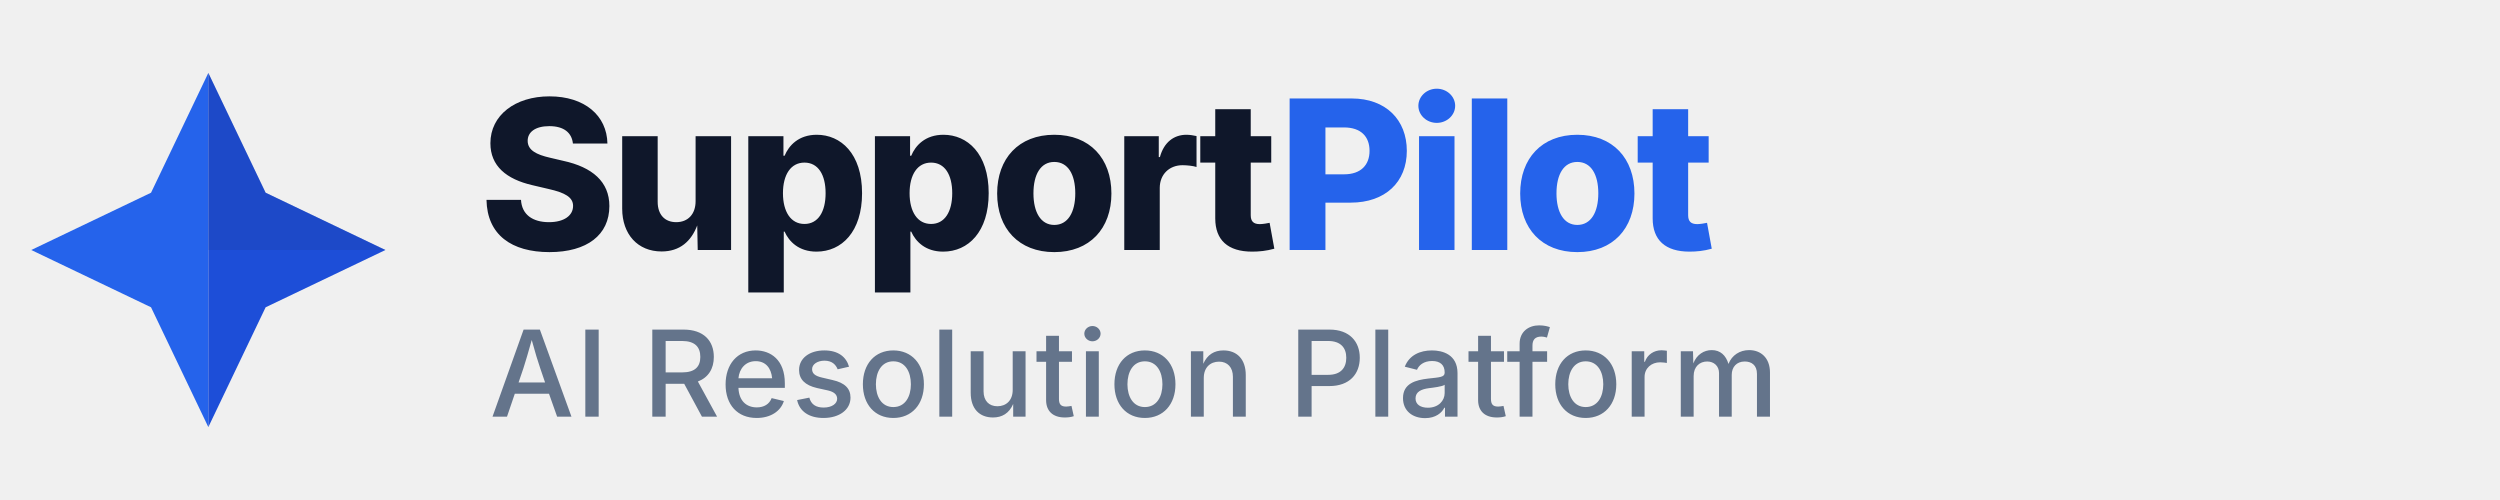
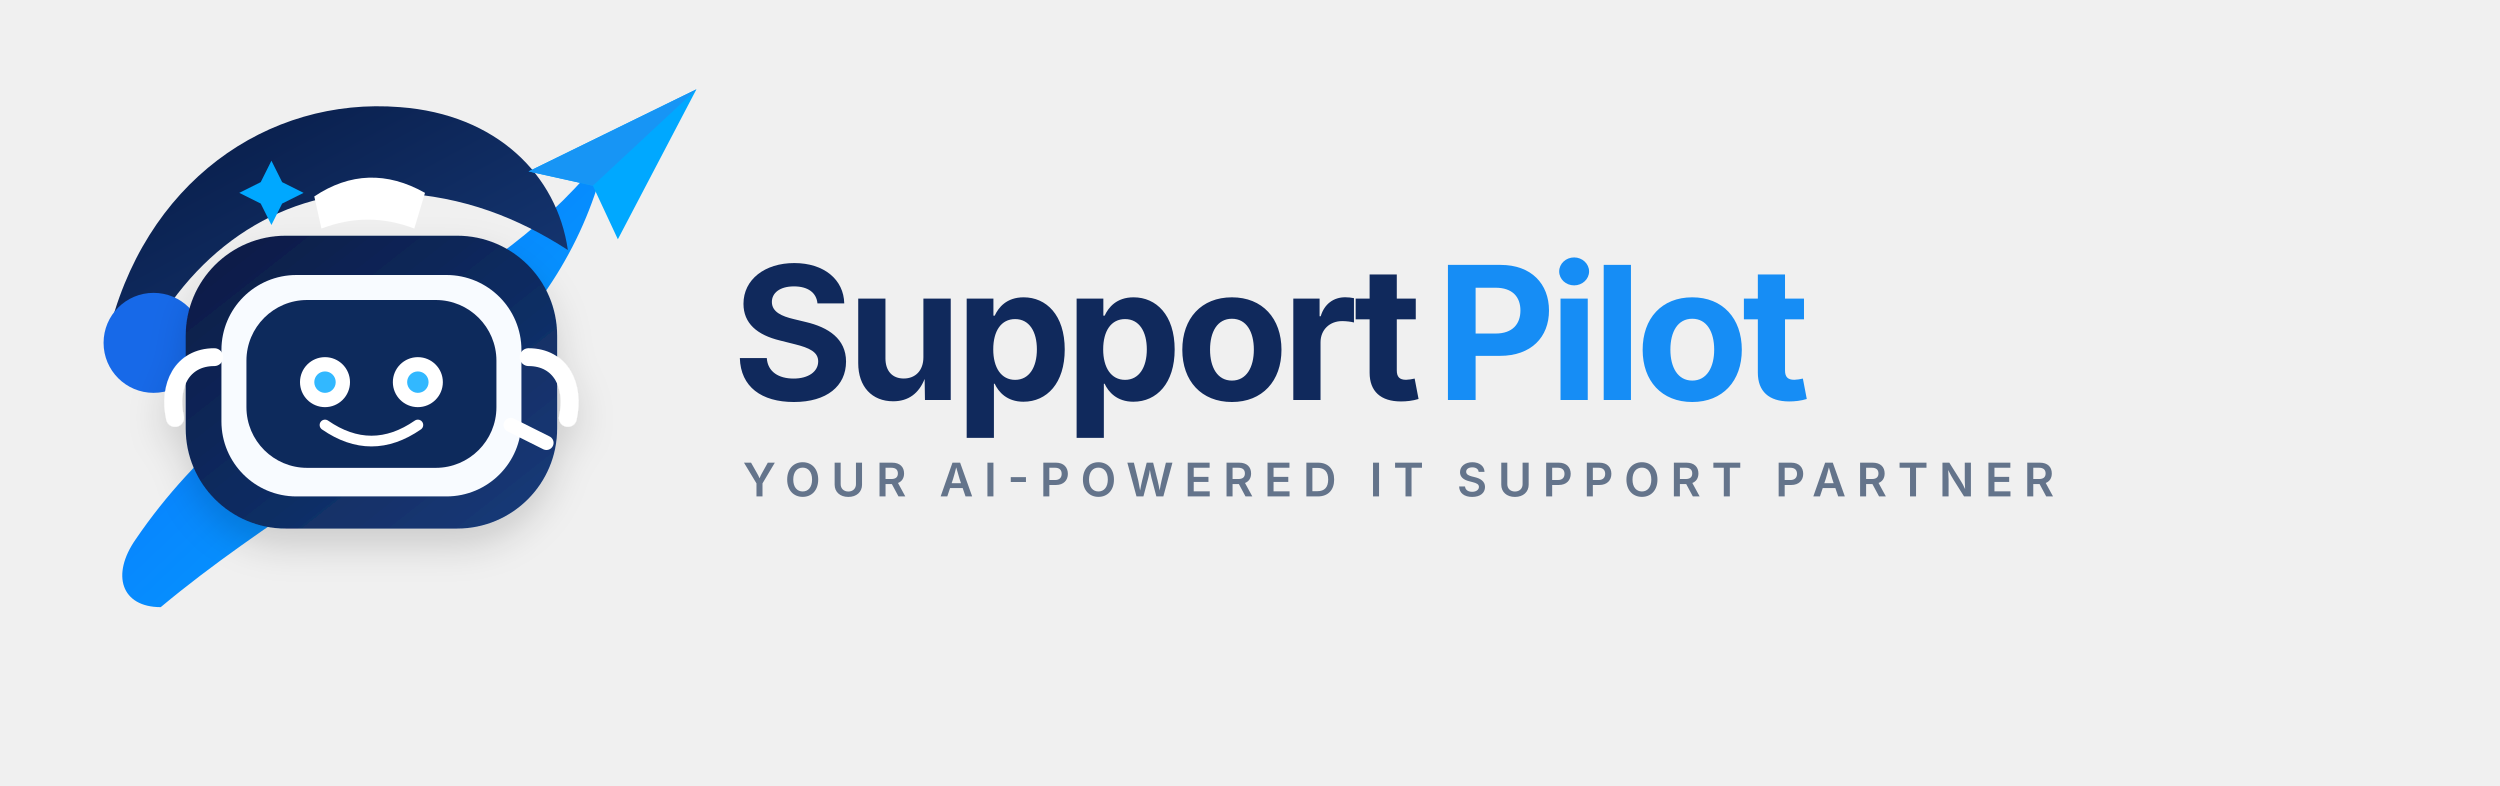
- <svg xmlns="http://www.w3.org/2000/svg" width="240" height="48" viewBox="0 0 240 48" fill="none">
-   <g transform="translate(0, 4) scale(1)">
-     <path d="M20 3L14.5 14.5L3 20L14.5 25.5L20 37V3Z" fill="#2563EB" />
-     <path d="M20 3L25.5 14.5L37 20L25.5 25.5L20 37V3Z" fill="#1D4ED8" />
-     <path d="M20 3L25.5 14.5L37 20H20V3Z" fill="#1E3A8A" fill-opacity="0.2" />
+ <svg xmlns="http://www.w3.org/2000/svg" width="700" height="220" viewBox="0 0 700 220">
+   <defs>
+     <linearGradient id="blueGradient" x1="0" y1="0" x2="1" y2="1">
+       <stop offset="0%" stop-color="#0D6EFD" />
+       <stop offset="100%" stop-color="#00A8FF" />
+     </linearGradient>
+     <linearGradient id="darkGradient" x1="0" y1="0" x2="1" y2="1">
+       <stop offset="0%" stop-color="#071A44" />
+       <stop offset="100%" stop-color="#173B7A" />
+     </linearGradient>
+     <filter id="shadow" x="-30%" y="-30%" width="160%" height="160%">
+       <feDropShadow dx="0" dy="5" stdDeviation="5" flood-opacity="0.15" />
+     </filter>
+   </defs>
+   <path d="       M 45 170       C 75 145, 105 130, 132 105       C 153 86, 165 65, 170 42       C 155 62, 134 77, 108 91       C 79 107, 55 126, 38 151       C 31 161, 34 170, 45 170       Z     " fill="url(#blueGradient)" />
+   <path d="       M 30 95       C 40 51, 75 27, 112 30       C 139 32, 156 49, 159 70       C 145 61, 130 55, 111 54       C 82 52, 57 67, 42 94       C 38 101, 32 102, 30 95       Z     " fill="url(#darkGradient)" />
+   <circle cx="43" cy="96" r="14" fill="#1769E8" />
+   <g filter="url(#shadow)">
+     <rect x="52" y="66" width="104" height="82" rx="28" fill="url(#darkGradient)" />
+     <rect x="62" y="77" width="84" height="62" rx="21" fill="#F8FBFF" />
+     <rect x="69" y="84" width="70" height="47" rx="17" fill="#10295C" />
+     <circle cx="91" cy="107" r="7" fill="#FFFFFF" />
+     <circle cx="117" cy="107" r="7" fill="#FFFFFF" />
+     <circle cx="91" cy="107" r="3" fill="#31B8FF" />
+     <circle cx="117" cy="107" r="3" fill="#31B8FF" />
+     <path d="M 91 119 Q 104 128 117 119" fill="none" stroke="#FFFFFF" stroke-width="3" stroke-linecap="round" />
+     <path d="M 60 100 C 51 100 47 108 49 117" fill="none" stroke="#FFFFFF" stroke-width="5" stroke-linecap="round" />
+     <path d="M 148 100 C 157 100 161 108 159 117" fill="none" stroke="#FFFFFF" stroke-width="5" stroke-linecap="round" />
+     <path d="M 143 119 L 153 124" stroke="#FFFFFF" stroke-width="4" stroke-linecap="round" />
  </g>
-   <text x="46" y="24" font-family="-apple-system, BlinkMacSystemFont, 'Inter', 'Segoe UI', sans-serif" font-size="20" font-weight="800" fill="#0F172A" letter-spacing="-0.03em">Support<tspan fill="#2563EB">Pilot</tspan>
+   <path d="       M 88 55       Q 103 45 119 54       L 116 64       Q 103 59 90 64       Z     " fill="#FFFFFF" />
+   <path d="       M 76 45       L 79 51       L 85 54       L 79 57       L 76 63       L 73 57       L 67 54       L 73 51       Z     " fill="#00A8FF" />
+   <path d="       M 148 48       L 195 25       L 173 67       L 166 52       Z     " fill="#00A8FF" />
+   <path d="       M 148 48       L 166 52       L 195 25       Z     " fill="#1795F5" />
+   <text x="205" y="112" font-family="Inter, Segoe UI, Arial, sans-serif" font-size="52" font-weight="700" letter-spacing="-2" fill="#10295C">
+     Support
  </text>
-   <text x="47" y="40" font-family="-apple-system, BlinkMacSystemFont, 'Inter', 'Segoe UI', sans-serif" font-size="11.5" font-weight="500" fill="#64748B" letter-spacing="0.01em">AI Resolution Platform</text>
+   <text x="402" y="112" font-family="Inter, Segoe UI, Arial, sans-serif" font-size="52" font-weight="700" letter-spacing="-2" fill="#168DF5">
+     Pilot
+   </text>
+   <text x="208" y="139" font-family="Inter, Segoe UI, Arial, sans-serif" font-size="13" font-weight="600" letter-spacing="3" fill="#64748B">
+     YOUR AI-POWERED IT SUPPORT PARTNER
+   </text>
</svg>
